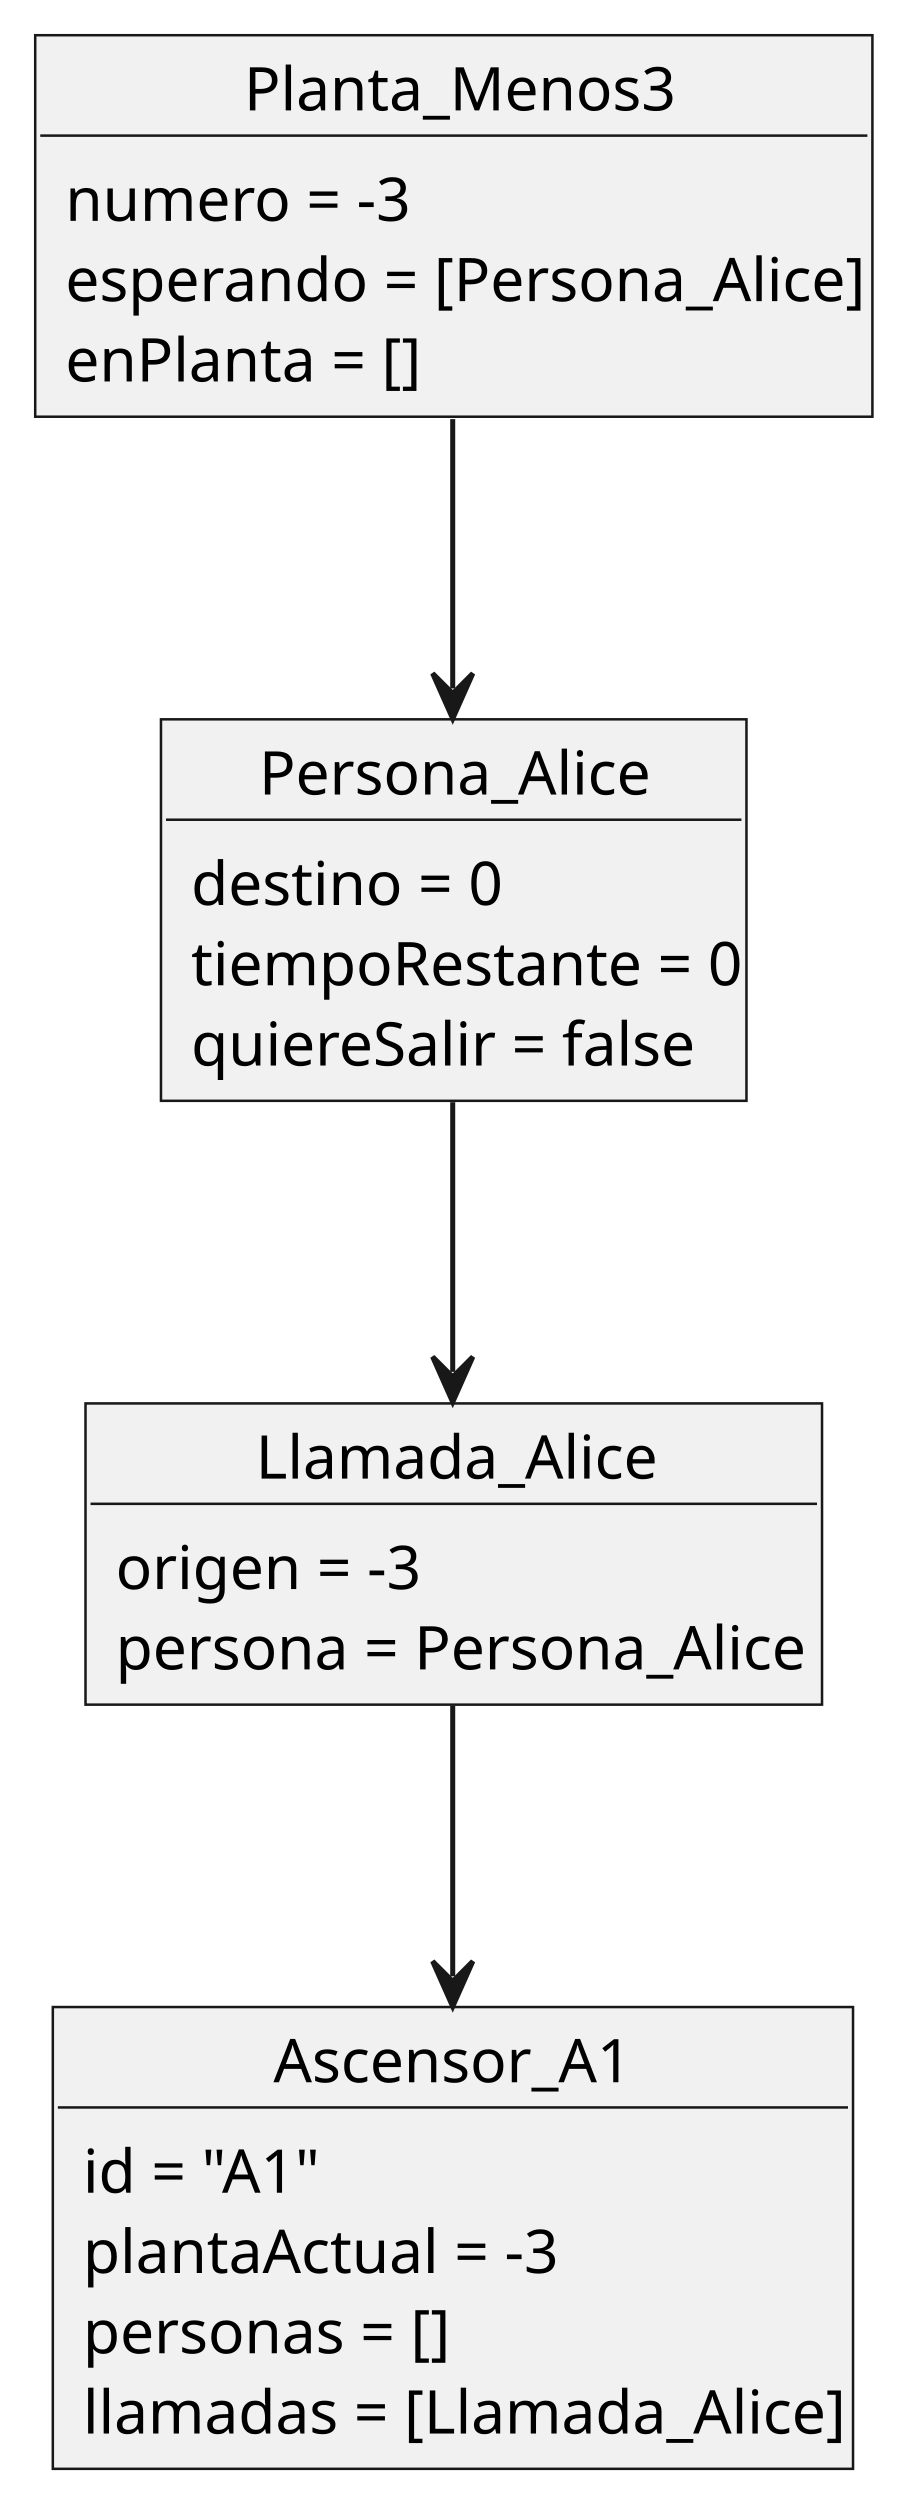
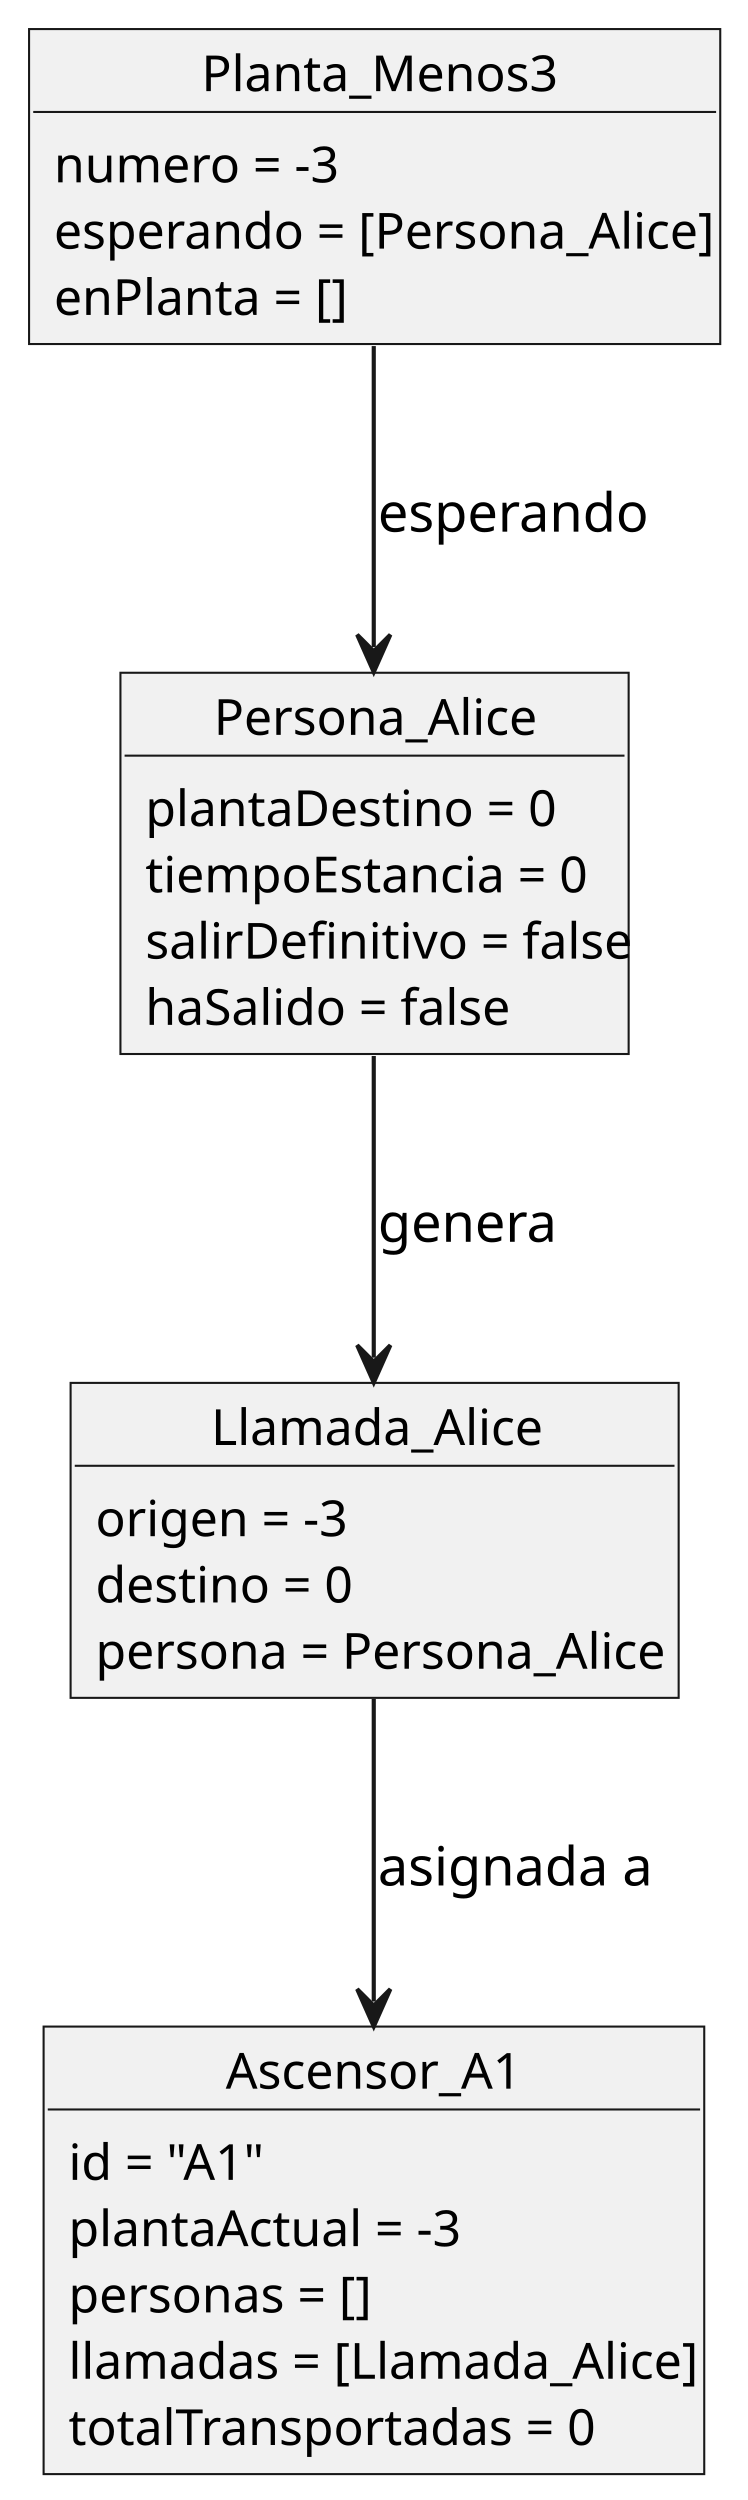
- <svg xmlns="http://www.w3.org/2000/svg" contentStyleType="text/css" height="497px" preserveAspectRatio="none" style="width:180px;height:497px;background:#FFFFFF;" version="1.1" viewBox="0 0 180 497" width="180px" zoomAndPan="magnify">
+ <svg xmlns="http://www.w3.org/2000/svg" contentStyleType="text/css" height="602px" preserveAspectRatio="none" style="width:180px;height:602px;background:#FFFFFF;" version="1.1" viewBox="0 0 180 602" width="180px" zoomAndPan="magnify">
  <defs />
  <g>
    <g id="elem_Planta_Menos3">
      <rect fill="#F1F1F1" height="75.844" style="stroke:#181818;stroke-width:0.5;" width="166.435" x="7" y="7" />
      <text fill="#000000" font-family="sans-serif" font-size="12" lengthAdjust="spacing" textLength="83.391" x="48.523" y="21.949">Planta_Menos3</text>
      <line style="stroke:#181818;stroke-width:0.5;" x1="8" x2="172.435" y1="26.961" y2="26.961" />
      <text fill="#000000" font-family="sans-serif" font-size="12" lengthAdjust="spacing" textLength="65.033" x="13" y="43.91">numero = -3</text>
      <text fill="#000000" font-family="sans-serif" font-size="12" lengthAdjust="spacing" textLength="154.435" x="13" y="59.871">esperando = [Persona_Alice]</text>
      <text fill="#000000" font-family="sans-serif" font-size="12" lengthAdjust="spacing" textLength="67.717" x="13" y="75.832">enPlanta = []</text>
    </g>
    <g id="elem_Persona_Alice">
-       <rect fill="#F1F1F1" height="75.844" style="stroke:#181818;stroke-width:0.5;" width="116.397" x="32" y="143" />
-       <text fill="#000000" font-family="sans-serif" font-size="12" lengthAdjust="spacing" textLength="77.379" x="51.509" y="157.949">Persona_Alice</text>
-       <line style="stroke:#181818;stroke-width:0.5;" x1="33" x2="147.397" y1="162.961" y2="162.961" />
-       <text fill="#000000" font-family="sans-serif" font-size="12" lengthAdjust="spacing" textLength="59.045" x="38" y="179.91">destino = 0</text>
-       <text fill="#000000" font-family="sans-serif" font-size="12" lengthAdjust="spacing" textLength="104.397" x="38" y="195.871">tiempoRestante = 0</text>
-       <text fill="#000000" font-family="sans-serif" font-size="12" lengthAdjust="spacing" textLength="96.387" x="38" y="211.832">quiereSalir = false</text>
+       <rect fill="#F1F1F1" height="91.805" style="stroke:#181818;stroke-width:0.5;" width="122.379" x="29" y="162" />
+       <text fill="#000000" font-family="sans-serif" font-size="12" lengthAdjust="spacing" textLength="77.379" x="51.5" y="176.949">Persona_Alice</text>
+       <line style="stroke:#181818;stroke-width:0.5;" x1="30" x2="150.379" y1="181.961" y2="181.961" />
+       <text fill="#000000" font-family="sans-serif" font-size="12" lengthAdjust="spacing" textLength="93.732" x="35" y="198.91">plantaDestino = 0</text>
+       <text fill="#000000" font-family="sans-serif" font-size="12" lengthAdjust="spacing" textLength="102.393" x="35" y="214.871">tiempoEstancia = 0</text>
+       <text fill="#000000" font-family="sans-serif" font-size="12" lengthAdjust="spacing" textLength="110.379" x="35" y="230.832">salirDefinitivo = false</text>
+       <text fill="#000000" font-family="sans-serif" font-size="12" lengthAdjust="spacing" textLength="85.728" x="35" y="246.793">haSalido = false</text>
    </g>
    <g id="elem_Llamada_Alice">
-       <rect fill="#F1F1F1" height="59.883" style="stroke:#181818;stroke-width:0.5;" width="146.42" x="17" y="279" />
-       <text fill="#000000" font-family="sans-serif" font-size="12" lengthAdjust="spacing" textLength="78.715" x="50.852" y="293.949">Llamada_Alice</text>
-       <line style="stroke:#181818;stroke-width:0.5;" x1="18" x2="162.42" y1="298.961" y2="298.961" />
-       <text fill="#000000" font-family="sans-serif" font-size="12" lengthAdjust="spacing" textLength="57.703" x="23" y="315.91">origen = -3</text>
-       <text fill="#000000" font-family="sans-serif" font-size="12" lengthAdjust="spacing" textLength="134.42" x="23" y="331.871">persona = Persona_Alice</text>
+       <rect fill="#F1F1F1" height="75.844" style="stroke:#181818;stroke-width:0.5;" width="146.42" x="17" y="333" />
+       <text fill="#000000" font-family="sans-serif" font-size="12" lengthAdjust="spacing" textLength="78.715" x="50.852" y="347.949">Llamada_Alice</text>
+       <line style="stroke:#181818;stroke-width:0.5;" x1="18" x2="162.42" y1="352.961" y2="352.961" />
+       <text fill="#000000" font-family="sans-serif" font-size="12" lengthAdjust="spacing" textLength="57.703" x="23" y="369.91">origen = -3</text>
+       <text fill="#000000" font-family="sans-serif" font-size="12" lengthAdjust="spacing" textLength="59.045" x="23" y="385.871">destino = 0</text>
+       <text fill="#000000" font-family="sans-serif" font-size="12" lengthAdjust="spacing" textLength="134.42" x="23" y="401.832">persona = Persona_Alice</text>
    </g>
    <g id="elem_Ascensor_A1">
-       <rect fill="#F1F1F1" height="91.805" style="stroke:#181818;stroke-width:0.5;" width="159.082" x="10.5" y="399" />
-       <text fill="#000000" font-family="sans-serif" font-size="12" lengthAdjust="spacing" textLength="71.373" x="54.355" y="413.949">Ascensor_A1</text>
-       <line style="stroke:#181818;stroke-width:0.5;" x1="11.5" x2="168.582" y1="418.961" y2="418.961" />
-       <text fill="#000000" font-family="sans-serif" font-size="12" lengthAdjust="spacing" textLength="46.213" x="16.5" y="435.91">id = "A1"</text>
-       <text fill="#000000" font-family="sans-serif" font-size="12" lengthAdjust="spacing" textLength="90.393" x="16.5" y="451.871">plantaActual = -3</text>
-       <text fill="#000000" font-family="sans-serif" font-size="12" lengthAdjust="spacing" textLength="69.709" x="16.5" y="467.832">personas = []</text>
-       <text fill="#000000" font-family="sans-serif" font-size="12" lengthAdjust="spacing" textLength="147.082" x="16.5" y="483.793">llamadas = [Llamada_Alice]</text>
+       <rect fill="#F1F1F1" height="107.766" style="stroke:#181818;stroke-width:0.5;" width="159.082" x="10.5" y="488" />
+       <text fill="#000000" font-family="sans-serif" font-size="12" lengthAdjust="spacing" textLength="71.373" x="54.355" y="502.949">Ascensor_A1</text>
+       <line style="stroke:#181818;stroke-width:0.5;" x1="11.5" x2="168.582" y1="507.961" y2="507.961" />
+       <text fill="#000000" font-family="sans-serif" font-size="12" lengthAdjust="spacing" textLength="46.213" x="16.5" y="524.91">id = "A1"</text>
+       <text fill="#000000" font-family="sans-serif" font-size="12" lengthAdjust="spacing" textLength="90.393" x="16.5" y="540.871">plantaActual = -3</text>
+       <text fill="#000000" font-family="sans-serif" font-size="12" lengthAdjust="spacing" textLength="69.709" x="16.5" y="556.832">personas = []</text>
+       <text fill="#000000" font-family="sans-serif" font-size="12" lengthAdjust="spacing" textLength="147.082" x="16.5" y="572.793">llamadas = [Llamada_Alice]</text>
+       <text fill="#000000" font-family="sans-serif" font-size="12" lengthAdjust="spacing" textLength="120.404" x="16.5" y="588.754">totalTransportadas = 0</text>
    </g>
    <g id="link_Planta_Menos3_Persona_Alice">
-       <path codeLine="29" d="M90,83.33 C90,101.91 90,118.32 90,136.87 " fill="none" id="Planta_Menos3-to-Persona_Alice" style="stroke:#181818;stroke-width:1.0;" />
-       <polygon fill="#181818" points="90,142.87,94,133.87,90,137.87,86,133.87,90,142.87" style="stroke:#181818;stroke-width:1.0;" />
+       <path codeLine="32" d="M90,83.34 C90,106.75 90,131.07 90,155.83 " fill="none" id="Planta_Menos3-to-Persona_Alice" style="stroke:#181818;stroke-width:1.0;" />
+       <polygon fill="#181818" points="90,161.83,94,152.83,90,156.83,86,152.83,90,161.83" style="stroke:#181818;stroke-width:1.0;" />
+       <text fill="#000000" font-family="sans-serif" font-size="13" lengthAdjust="spacing" textLength="61.439" x="91" y="128.028">esperando</text>
    </g>
    <g id="link_Persona_Alice_Llamada_Alice">
-       <path codeLine="30" d="M90,219.12 C90,238.14 90,254.97 90,272.73 " fill="none" id="Persona_Alice-to-Llamada_Alice" style="stroke:#181818;stroke-width:1.0;" />
-       <polygon fill="#181818" points="90,278.73,94,269.73,90,273.73,86,269.73,90,278.73" style="stroke:#181818;stroke-width:1.0;" />
+       <path codeLine="33" d="M90,254.28 C90,279.11 90,303.51 90,326.92 " fill="none" id="Persona_Alice-to-Llamada_Alice" style="stroke:#181818;stroke-width:1.0;" />
+       <polygon fill="#181818" points="90,332.92,94,323.92,90,327.92,86,323.92,90,332.92" style="stroke:#181818;stroke-width:1.0;" />
+       <text fill="#000000" font-family="sans-serif" font-size="13" lengthAdjust="spacing" textLength="40.479" x="91" y="299.028">genera</text>
    </g>
    <g id="link_Llamada_Alice_Ascensor_A1">
-       <path codeLine="31" d="M90,339.08 C90,356.55 90,373.15 90,392.9 " fill="none" id="Llamada_Alice-to-Ascensor_A1" style="stroke:#181818;stroke-width:1.0;" />
-       <polygon fill="#181818" points="90,398.9,94,389.9,90,393.9,86,389.9,90,398.9" style="stroke:#181818;stroke-width:1.0;" />
+       <path codeLine="34" d="M90,409.09 C90,432.21 90,456.34 90,481.97 " fill="none" id="Llamada_Alice-to-Ascensor_A1" style="stroke:#181818;stroke-width:1.0;" />
+       <polygon fill="#181818" points="90,487.97,94,478.97,90,482.97,86,478.97,90,487.97" style="stroke:#181818;stroke-width:1.0;" />
+       <text fill="#000000" font-family="sans-serif" font-size="13" lengthAdjust="spacing" textLength="63.61" x="91" y="454.028">asignada a</text>
    </g>
  </g>
</svg>
